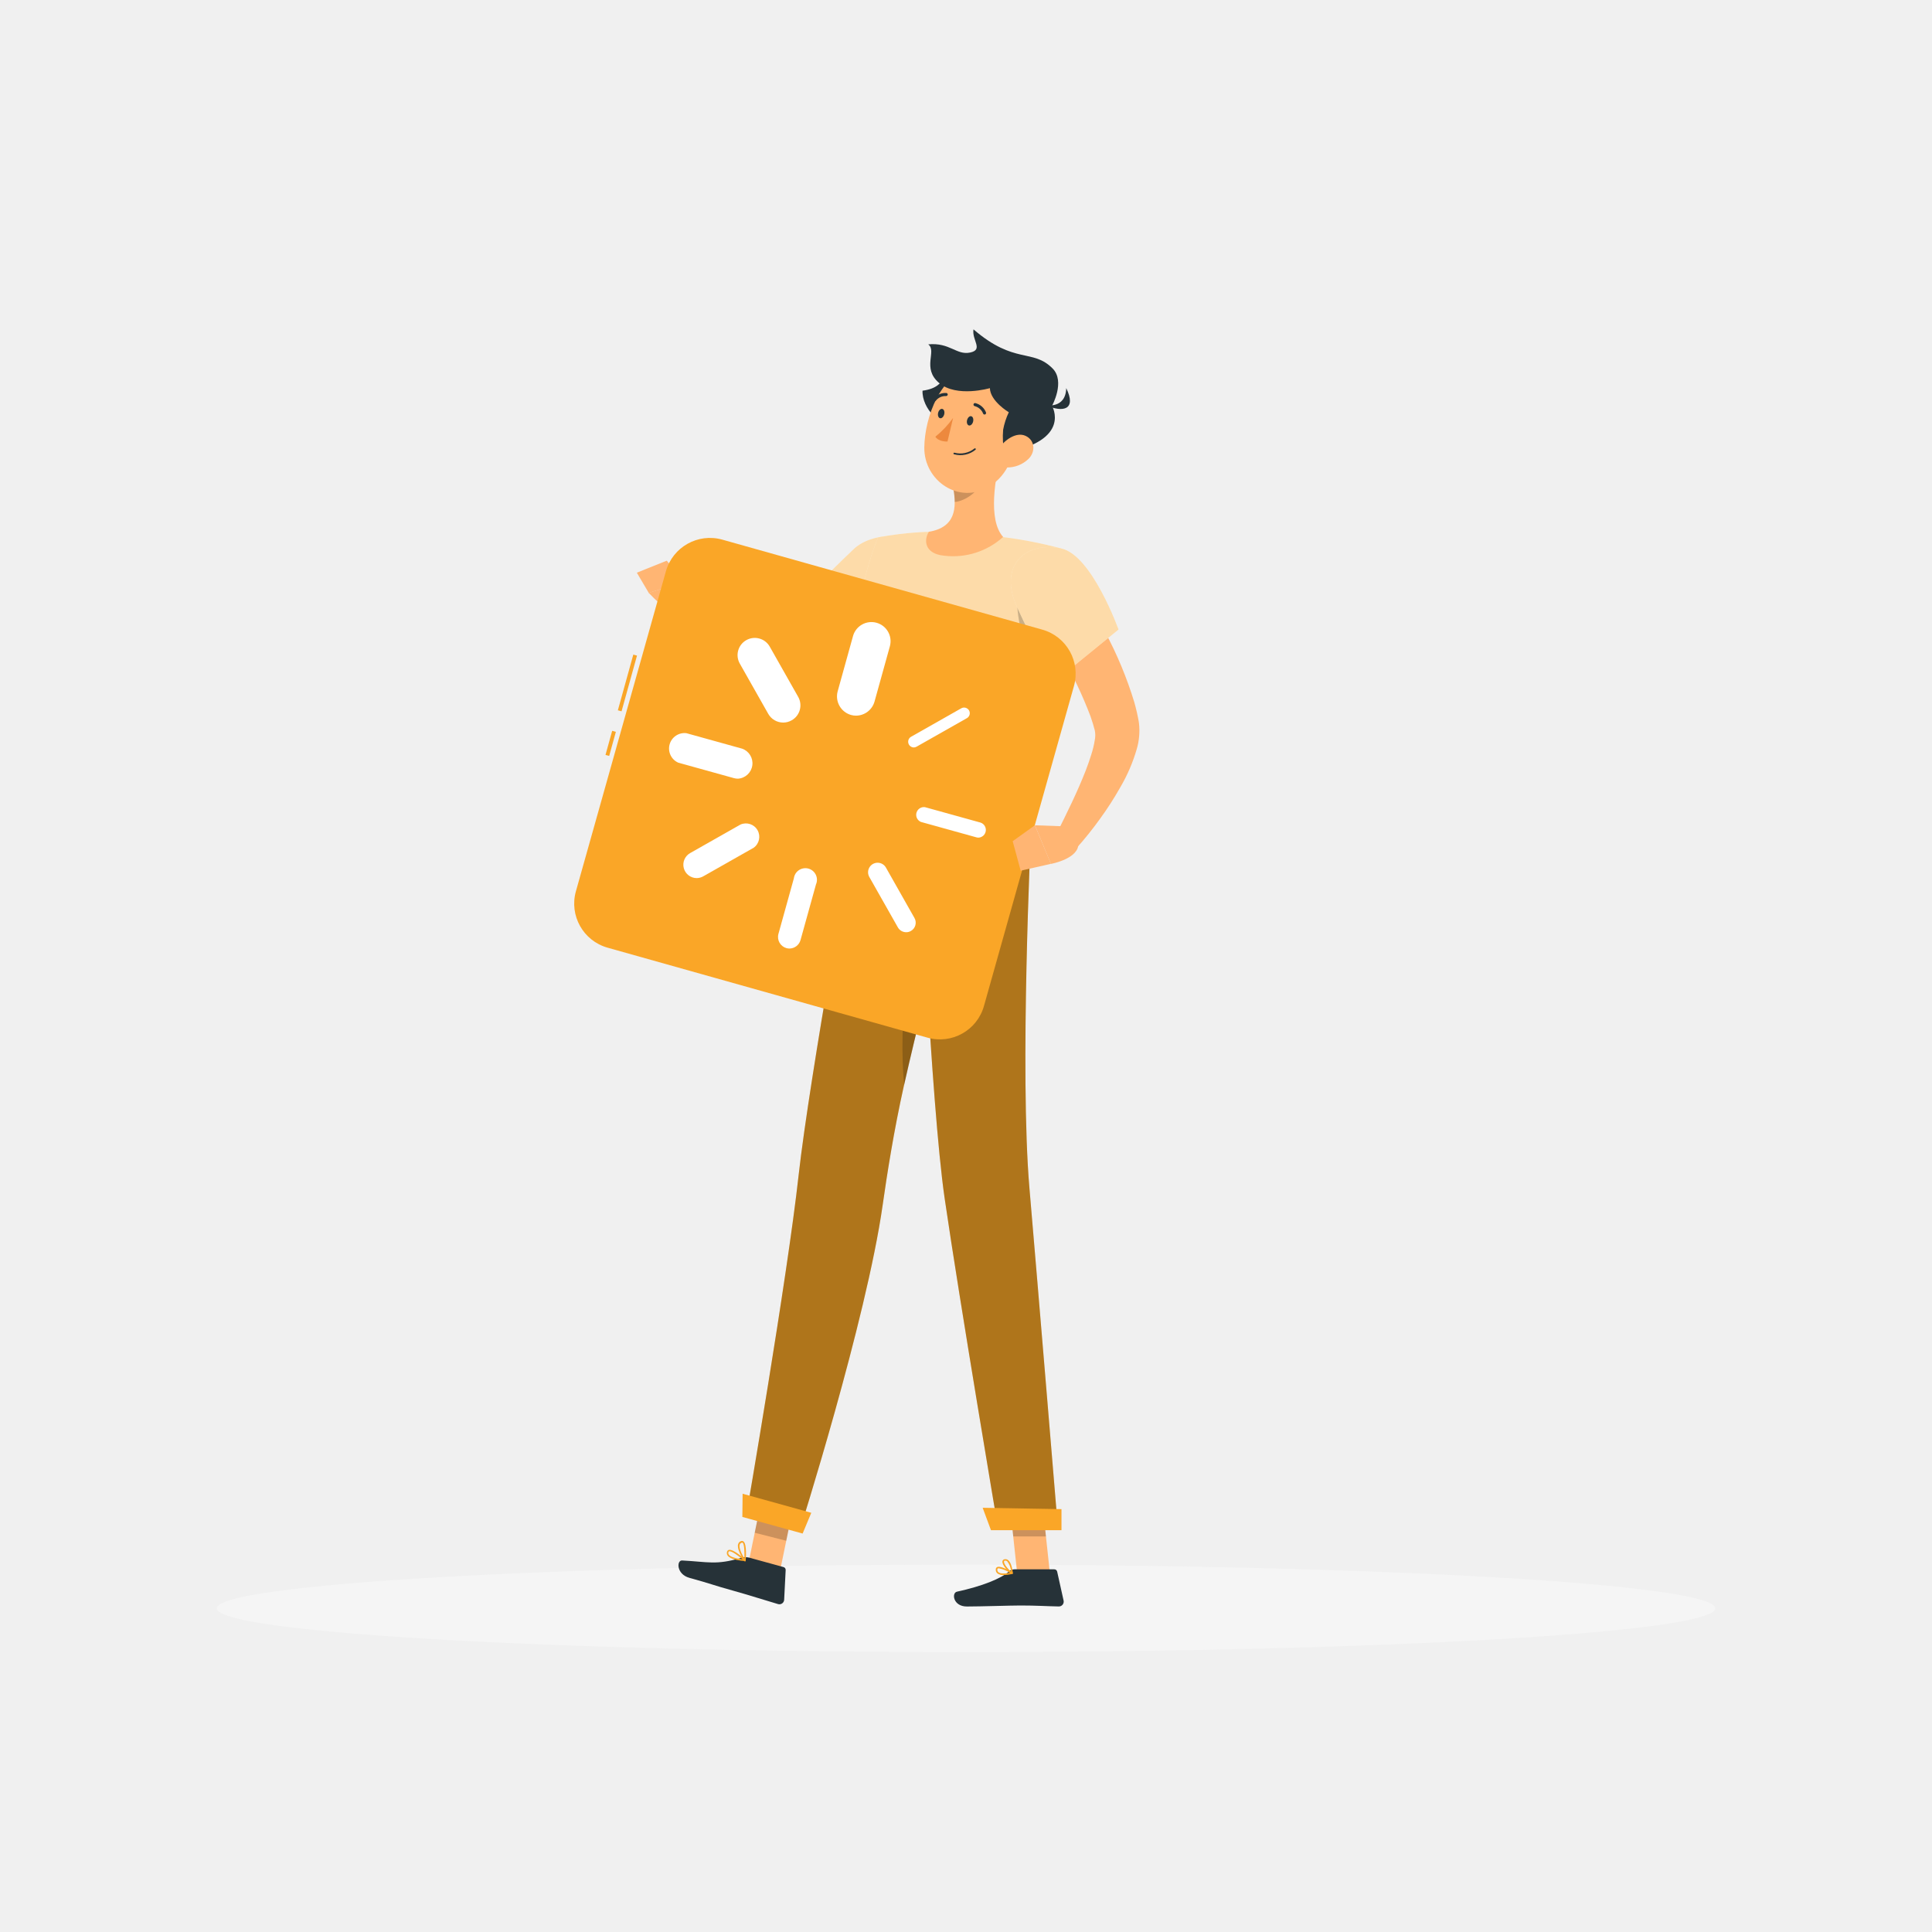
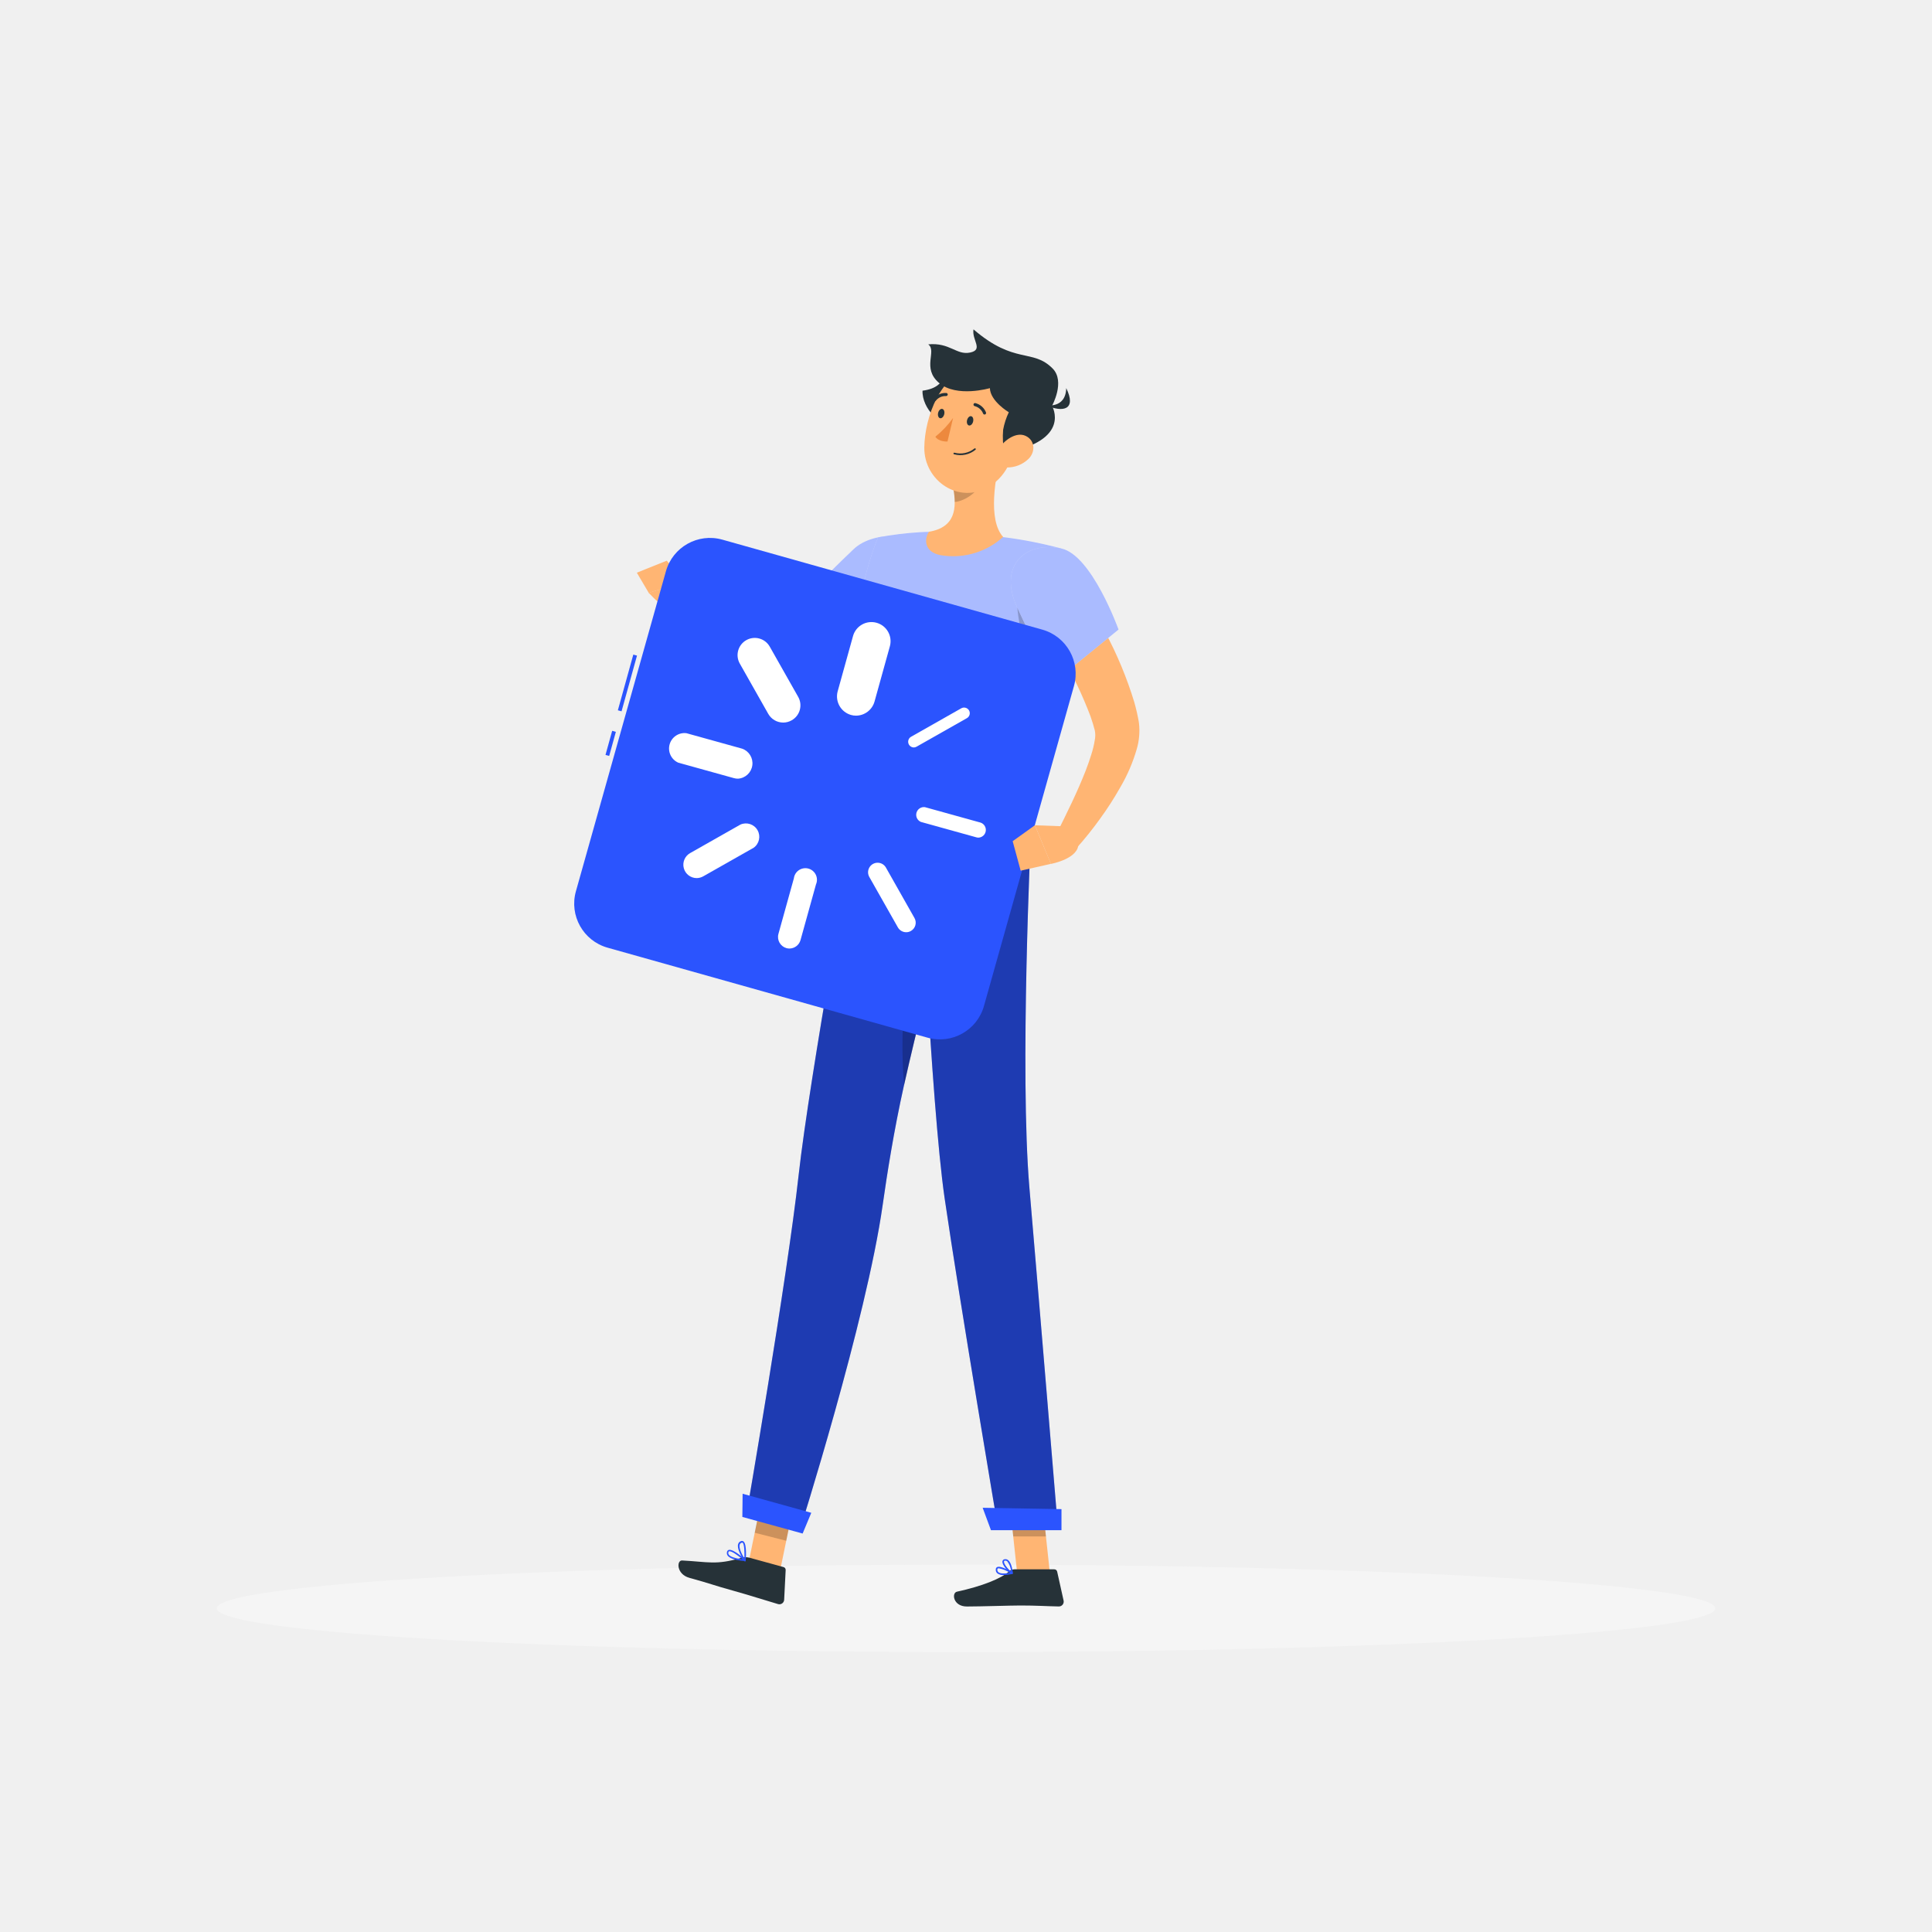
<svg xmlns="http://www.w3.org/2000/svg" viewBox="0 0 500 500">
-   <g id="freepik--Shadow--inject-5">
-     <ellipse id="freepik--path--inject-5" cx="250" cy="416.24" rx="193.89" ry="11.32" style="fill:#f5f5f5" />
+   <g id="freepik--Shadow--inject-73">
+     <ellipse id="freepik--path--inject-73" cx="250" cy="416.24" rx="193.89" ry="11.32" style="fill:#f5f5f5" />
  </g>
-   <g id="freepik--Character--inject-5">
+   <g id="freepik--Character--inject-73">
    <polygon points="201.78 407.02 193.74 404.38 197.71 385.06 205.75 387.7 201.78 407.02" style="fill:#ffb573" />
    <polygon points="271.71 407.12 263.24 407.12 261.14 387.53 269.6 387.53 271.71 407.12" style="fill:#ffb573" />
    <path d="M262.55,406.14h10.31a.75.75,0,0,1,.73.58l1.67,7.52a1.25,1.25,0,0,1-1.24,1.51c-3.32-.06-5.74-.25-9.92-.25-2.58,0-10.33.26-13.88.26s-4-3.51-2.57-3.83c6.52-1.42,11.44-3.39,13.52-5.27A2.11,2.11,0,0,1,262.55,406.14Z" style="fill:#263238" />
    <path d="M193.88,403.11l8.91,2.45a.75.75,0,0,1,.54.75l-.39,7.7a1.23,1.23,0,0,1-1.57,1.13c-3.2-.94-7.79-2.41-11.83-3.53-4.72-1.3-5.6-1.75-11.14-3.27-3.35-.93-3.35-4.57-1.86-4.49,6.77.36,8.75,1.23,15.2-.65A3.9,3.9,0,0,1,193.88,403.11Z" style="fill:#263238" />
    <path d="M235.56,150c-.54.7-.95,1.22-1.43,1.81s-.94,1.11-1.42,1.66c-1,1.09-2,2.15-3,3.19a77.11,77.11,0,0,1-6.4,6A52,52,0,0,1,207.61,172a28.7,28.7,0,0,1-4.87,1.25c-.42.06-.85.14-1.28.19l-1.31.12a13.76,13.76,0,0,1-1.66,0,15.62,15.62,0,0,1-1.63-.18,21.42,21.42,0,0,1-5.1-1.6,34.31,34.31,0,0,1-4.1-2.13,61.57,61.57,0,0,1-7.11-5,66.39,66.39,0,0,1-6.31-5.7l3.83-5.06c4.7,2.33,9.51,4.79,14.11,6.56,1.15.43,2.28.82,3.34,1.12a11.59,11.59,0,0,0,2.75.47,3.84,3.84,0,0,0,.39,0c.07,0,.06,0,.37-.08l.7-.12.72-.17c.47-.1,1-.3,1.45-.43s1-.35,1.48-.58a31.51,31.51,0,0,0,5.93-3.33,55.42,55.42,0,0,0,5.73-4.5c1.87-1.62,3.66-3.39,5.42-5.19.88-.9,1.74-1.83,2.57-2.77l1.24-1.41,1.14-1.34Z" style="fill:#ffb573" />
    <path d="M240.21,145.84c.62,8.06-17.54,24.52-17.54,24.52l-16.06-13.92s6.76-7.16,14.36-14.37C226.19,137.12,239.53,137.11,240.21,145.84Z" style="fill:#fff" />
-     <path d="M240.21,145.84c.62,8.06-17.54,24.52-17.54,24.52l-16.06-13.92s6.76-7.16,14.36-14.37C226.19,137.12,239.53,137.11,240.21,145.84Z" style="fill:#FAA627;opacity:0.4" />
+     <path d="M240.21,145.84c.62,8.06-17.54,24.52-17.54,24.52l-16.06-13.92s6.76-7.16,14.36-14.37C226.19,137.12,239.53,137.11,240.21,145.84Z" style="fill:#2B54FE;opacity:0.4" />
    <path d="M232,150c-7.46.68-12.23,6.68-14.32,13.31-.23.74-.43,1.5-.59,2.25l5.56,4.82s8.27-7.49,13.45-14.84C236.38,152.05,235.39,149.68,232,150Z" style="opacity:0.2" />
    <path d="M180,157.54l-2.75-7-9.38,2.88a45,45,0,0,0,6.72,5.85Z" style="fill:#ffb573" />
    <polygon points="172.55 145.11 164.81 148.21 167.9 153.44 177.28 150.56 172.55 145.11" style="fill:#ffb573" />
    <polygon points="197.71 385.07 195.32 396.67 203.48 398.75 205.75 387.71 197.71 385.07" style="opacity:0.2" />
    <polygon points="269.6 387.53 261.14 387.53 262.23 397.63 270.69 397.63 269.6 387.53" style="opacity:0.2" />
    <path d="M274.6,141.93a190.22,190.22,0,0,0-5.38,27.84c-.8,6.55-1.28,12.81-1.58,18.49-.7,13.3-.41,23.44-.81,26.87L221.68,212c-6.14-48.14,5.6-72.94,5.6-72.94a89,89,0,0,1,10.8-1.33q1.15-.08,2.34-.09A167.93,167.93,0,0,1,259.61,139c1.21.15,2.43.32,3.62.51C269.28,140.46,274.6,141.93,274.6,141.93Z" style="fill:#fff" />
-     <path d="M274.6,141.93a190.22,190.22,0,0,0-5.38,27.84c-.8,6.55-1.28,12.81-1.58,18.49-.7,13.3-.41,23.44-.81,26.87L221.68,212c-6.14-48.14,5.6-72.94,5.6-72.94a89,89,0,0,1,10.8-1.33q1.15-.08,2.34-.09A167.93,167.93,0,0,1,259.61,139c1.21.15,2.43.32,3.62.51C269.28,140.46,274.6,141.93,274.6,141.93Z" style="fill:#FAA627;opacity:0.4" />
+     <path d="M274.6,141.93a190.22,190.22,0,0,0-5.38,27.84c-.8,6.55-1.28,12.81-1.58,18.49-.7,13.3-.41,23.44-.81,26.87L221.68,212c-6.14-48.14,5.6-72.94,5.6-72.94a89,89,0,0,1,10.8-1.33q1.15-.08,2.34-.09A167.93,167.93,0,0,1,259.61,139c1.21.15,2.43.32,3.62.51C269.28,140.46,274.6,141.93,274.6,141.93Z" style="fill:#2B54FE;opacity:0.4" />
    <path d="M263.19,154.11a35.67,35.67,0,0,0,5.59,19.56c.13-1.28.28-2.59.44-3.9.6-4.93,1.38-10,2.41-15.18Z" style="opacity:0.2" />
    <path d="M259.22,117.22c-1.65,6.09-3.64,17.32.39,21.74a19.26,19.26,0,0,1-15.21,4.86c-5.3-.49-5.31-4.22-4-6.2,7-1.16,7.18-6.28,6.31-11.16Z" style="fill:#ffb573" />
    <path d="M254.13,121l-7.39,5.46a19.5,19.5,0,0,1,.35,3.45c2.66-.2,6.47-2.83,6.95-5.57A9.35,9.35,0,0,0,254.13,121Z" style="opacity:0.2" />
    <path d="M245.8,108.11c-2,2.83-7.25-2.38-7.05-7,7.6-1,4-6.57,10.9-5.14C255.39,97.1,248,105,245.8,108.11Z" style="fill:#263238" />
    <path d="M264.74,109.94c-2.54,8-3.62,12.82-8.78,16-7.76,4.72-16.85-1.53-16.75-10.13.09-7.74,4.24-19.53,13-20.76A11.45,11.45,0,0,1,264.74,109.94Z" style="fill:#ffb573" />
    <path d="M259.94,117.22a21.56,21.56,0,0,1-.33-6,18,18,0,0,1,1.47-4.53s-4.79-2.83-4.9-6.24c0,0-8.56,2.52-13.13-1.33s-.49-8.3-2.83-10c5.6-.54,7.3,2.86,10.84,2.12s.41-3.23.88-6c10.67,9.19,15.31,4.88,20.49,10.14,3.31,3.36-.17,9.66-.17,9.66S277.54,114,259.94,117.22Z" style="fill:#263238" />
    <path d="M270.56,104.85s5.24,1.08,5.38-4.41C278.64,106,275.26,106.87,270.56,104.85Z" style="fill:#263238" />
    <path d="M246.92,117.57h0a6.15,6.15,0,0,0,5.55-1.18.22.22,0,0,0,0-.31.22.22,0,0,0-.3,0,5.82,5.82,0,0,1-5.15,1.08.24.24,0,0,0-.27.16A.23.23,0,0,0,246.92,117.57Z" style="fill:#263238" />
    <path d="M266.16,118.78a7.94,7.94,0,0,1-5.68,2.2c-2.8-.08-3.37-2.78-1.9-5,1.33-2,4.38-4.33,6.86-3.17S268,117,266.16,118.78Z" style="fill:#ffb573" />
-     <path d="M193.08,392.5l13.81,3.8s17.3-54.53,21.55-84.48c1.13-7.95,2.87-19.11,5.52-31,3.36-15,7.56-31.21,11-43.91,3.64-13.38,6.4-22.84,6.4-22.84L221.68,212s-12.15,66.49-15,92.16C203.74,330.84,193.08,392.5,193.08,392.5Z" style="fill:#FAA627" />
+     <path d="M193.08,392.5l13.81,3.8s17.3-54.53,21.55-84.48c1.13-7.95,2.87-19.11,5.52-31,3.36-15,7.56-31.21,11-43.91,3.64-13.38,6.4-22.84,6.4-22.84L221.68,212s-12.15,66.49-15,92.16C203.74,330.84,193.08,392.5,193.08,392.5Z" style="fill:#2B54FE" />
    <path d="M193.08,392.5l13.81,3.8s17.3-54.53,21.55-84.48c1.13-7.95,2.87-19.11,5.52-31,3.36-15,7.56-31.21,11-43.91,3.64-13.38,6.4-22.84,6.4-22.84L221.68,212s-12.15,66.49-15,92.16C203.74,330.84,193.08,392.5,193.08,392.5Z" style="opacity:0.3" />
    <path d="M234,280.81c3.36-15,7.56-31.21,11-43.91l-3.08-6.64C234.52,239,232.54,266.09,234,280.81Z" style="opacity:0.2" />
-     <path d="M237.69,213.11s3.21,72.44,6.78,97c3.91,26.87,13.85,85.59,13.85,85.59h15.49s-5.12-61.79-7.39-88.17c-2.58-30,.41-92.37.41-92.37Z" style="fill:#FAA627" />
+     <path d="M237.69,213.11s3.21,72.44,6.78,97c3.91,26.87,13.85,85.59,13.85,85.59h15.49s-5.12-61.79-7.39-88.17c-2.58-30,.41-92.37.41-92.37Z" style="fill:#2B54FE" />
    <path d="M237.69,213.11s3.21,72.44,6.78,97c3.91,26.87,13.85,85.59,13.85,85.59h15.49s-5.12-61.79-7.39-88.17c-2.58-30,.41-92.37.41-92.37Z" style="opacity:0.3" />
-     <polygon points="256.46 396.01 274.71 396.01 274.71 390.56 254.31 390.21 256.46 396.01" style="fill:#FAA627" />
-     <polygon points="192.12 392.58 207.72 396.88 209.96 391.51 192.19 386.58 192.12 392.58" style="fill:#FAA627" />
+     <polygon points="256.46 396.01 274.71 396.01 274.71 390.56 254.31 390.21 256.46 396.01" style="fill:#2B54FE" />
+     <polygon points="192.12 392.58 207.72 396.88 209.96 391.51 192.19 386.58 192.12 392.58" style="fill:#2B54FE" />
    <path d="M251.84,109.11c-.16.66-.65,1.11-1.08,1s-.65-.73-.48-1.39.65-1.11,1.08-1S252,108.45,251.84,109.11Z" style="fill:#263238" />
    <path d="M244.36,107.23c-.17.66-.65,1.11-1.08,1s-.65-.73-.49-1.4.66-1.11,1.09-1S244.53,106.57,244.36,107.23Z" style="fill:#263238" />
    <path d="M246.66,108.16a24.38,24.38,0,0,1-4.59,4.86c.9,1.39,3.14,1.25,3.14,1.25Z" style="fill:#ed893e" />
    <path d="M254.77,107.28a.4.4,0,0,1-.34-.25,3.2,3.2,0,0,0-2.16-1.92.41.41,0,0,1-.33-.47.4.4,0,0,1,.47-.32,4,4,0,0,1,2.76,2.4.41.41,0,0,1-.21.53A.63.63,0,0,1,254.77,107.28Z" style="fill:#263238" />
    <path d="M241.8,103.85a.43.43,0,0,1-.23-.1.4.4,0,0,1,0-.56,4,4,0,0,1,3.35-1.49.41.41,0,0,1,.35.45.42.42,0,0,1-.45.35h0a3.16,3.16,0,0,0-2.63,1.2A.45.45,0,0,1,241.8,103.85Z" style="fill:#263238" />
-     <path d="M259.75,407.62a2.58,2.58,0,0,1-1.63-.43,1.2,1.2,0,0,1-.41-1.06.64.64,0,0,1,.34-.57c.94-.48,3.67,1.2,4,1.39a.2.2,0,0,1,.09.21.19.19,0,0,1-.15.16A10,10,0,0,1,259.75,407.62Zm-1.26-1.75a.67.67,0,0,0-.26.05c-.05,0-.11.08-.12.24a.81.81,0,0,0,.27.72c.46.39,1.57.45,3,.16A7.94,7.94,0,0,0,258.49,405.87Z" style="fill:#FAA627" />
-     <path d="M261.92,407.32a.16.16,0,0,1-.1,0c-.87-.48-2.57-2.33-2.39-3.27a.66.66,0,0,1,.64-.53,1.07,1.07,0,0,1,.85.26c1,.8,1.19,3.24,1.2,3.35a.21.21,0,0,1-.09.18A.23.23,0,0,1,261.92,407.32Zm-1.71-3.43h-.09c-.26,0-.28.15-.29.2-.11.56,1,2,1.84,2.62a4.83,4.83,0,0,0-1-2.65A.7.7,0,0,0,260.21,403.89Z" style="fill:#FAA627" />
-     <path d="M192.77,404h0c-1.39-.11-3.82-.43-4.49-1.47a1.12,1.12,0,0,1-.1-1,.63.63,0,0,1,.46-.42c1.13-.27,4,2.28,4.28,2.58a.21.21,0,0,1,.05.22A.19.19,0,0,1,192.77,404Zm-4-2.54h-.06a.24.24,0,0,0-.18.17.74.74,0,0,0,.06.68c.38.59,1.7,1,3.59,1.23C191,402.58,189.42,401.4,188.76,401.47Z" style="fill:#FAA627" />
-     <path d="M192.62,404l0,0c-.76-1.16-2-3.29-1.57-4.45a1.12,1.12,0,0,1,.76-.72.65.65,0,0,1,.62.11c.9.74.6,4.54.56,5a.2.2,0,0,1-.15.17A.19.19,0,0,1,192.62,404Zm-.43-4.74a.08.08,0,0,0,0,0,.23.23,0,0,0-.24,0,.75.75,0,0,0-.51.47c-.23.66.22,2,1.21,3.59C192.7,401.7,192.65,399.7,192.19,399.22Z" style="fill:#FAA627" />
+     <path d="M259.75,407.62a2.58,2.58,0,0,1-1.63-.43,1.2,1.2,0,0,1-.41-1.06.64.64,0,0,1,.34-.57c.94-.48,3.67,1.2,4,1.39a.2.2,0,0,1,.09.21.19.19,0,0,1-.15.16A10,10,0,0,1,259.75,407.62Zm-1.26-1.75a.67.67,0,0,0-.26.05c-.05,0-.11.08-.12.24a.81.81,0,0,0,.27.72c.46.39,1.57.45,3,.16A7.94,7.94,0,0,0,258.49,405.87Z" style="fill:#2B54FE" />
+     <path d="M261.92,407.32a.16.16,0,0,1-.1,0c-.87-.48-2.57-2.33-2.39-3.27a.66.66,0,0,1,.64-.53,1.07,1.07,0,0,1,.85.26c1,.8,1.19,3.24,1.2,3.35a.21.21,0,0,1-.09.18A.23.23,0,0,1,261.92,407.32Zm-1.71-3.43h-.09c-.26,0-.28.15-.29.2-.11.56,1,2,1.84,2.62a4.83,4.83,0,0,0-1-2.65A.7.7,0,0,0,260.21,403.89Z" style="fill:#2B54FE" />
+     <path d="M192.77,404h0c-1.39-.11-3.82-.43-4.49-1.47a1.12,1.12,0,0,1-.1-1,.63.63,0,0,1,.46-.42c1.13-.27,4,2.28,4.28,2.58a.21.21,0,0,1,.05.22A.19.19,0,0,1,192.77,404Zm-4-2.54h-.06a.24.24,0,0,0-.18.17.74.74,0,0,0,.06.68c.38.59,1.7,1,3.59,1.23C191,402.58,189.42,401.4,188.76,401.47Z" style="fill:#2B54FE" />
+     <path d="M192.62,404l0,0c-.76-1.16-2-3.29-1.57-4.45a1.12,1.12,0,0,1,.76-.72.65.65,0,0,1,.62.11c.9.74.6,4.54.56,5a.2.2,0,0,1-.15.17A.19.19,0,0,1,192.62,404Zm-.43-4.74a.08.08,0,0,0,0,0,.23.23,0,0,0-.24,0,.75.75,0,0,0-.51.47c-.23.66.22,2,1.21,3.59C192.7,401.7,192.65,399.7,192.19,399.22Z" style="fill:#2B54FE" />
    <path d="M275.85,146.8c1.95,2.75,3.61,5.41,5.31,8.18s3.25,5.57,4.77,8.44a100.63,100.63,0,0,1,7.64,18.36c.23.84.45,1.68.65,2.55.1.43.19.87.28,1.32l.13.66.06.34.08.54a17,17,0,0,1-.61,6.77,43.33,43.33,0,0,1-4.17,9.69,83.78,83.78,0,0,1-5.31,8.26,88.6,88.6,0,0,1-6.07,7.57l-5.2-3.65c2.71-5.43,5.47-11,7.59-16.46.53-1.36,1-2.72,1.41-4.05a24.54,24.54,0,0,0,.92-3.8,6.26,6.26,0,0,0,0-2.52s0,0,0,0l-.07-.23-.13-.47c-.08-.32-.17-.64-.28-1-.19-.64-.41-1.3-.64-1.95a108,108,0,0,0-7.54-15.84c-1.46-2.63-3-5.21-4.58-7.81s-3.24-5.18-4.81-7.59Z" style="fill:#ffb573" />
    <path d="M274.6,141.93c7.93,1.6,14.88,21,14.88,21l-16.55,13.48s-5.42-9.86-9.76-19.37C258.44,146.68,265,140,274.6,141.93Z" style="fill:#fff" />
-     <path d="M274.6,141.93c7.93,1.6,14.88,21,14.88,21l-16.55,13.48s-5.42-9.86-9.76-19.37C258.44,146.68,265,140,274.6,141.93Z" style="fill:#FAA627;opacity:0.4" />
-     <rect x="154.89" y="176.25" width="14.96" height="0.99" transform="translate(-51.33 285.98) rotate(-74.5)" style="fill:#FAA627" />
-     <rect x="154.81" y="191.89" width="6.47" height="0.99" transform="translate(-69.58 293.27) rotate(-74.5)" style="fill:#FAA627" />
-     <rect x="159.93" y="149.19" width="110" height="110" rx="11.87" transform="matrix(0.96, 0.27, -0.27, 0.96, 62.29, -49.95)" style="fill:#FAA627" />
+     <path d="M274.6,141.93c7.93,1.6,14.88,21,14.88,21l-16.55,13.48s-5.42-9.86-9.76-19.37C258.44,146.68,265,140,274.6,141.93Z" style="fill:#2B54FE;opacity:0.4" />
+     <rect x="154.89" y="176.25" width="14.96" height="0.99" transform="translate(-51.33 285.98) rotate(-74.5)" style="fill:#2B54FE" />
+     <rect x="154.81" y="191.89" width="6.47" height="0.99" transform="translate(-69.58 293.27) rotate(-74.5)" style="fill:#2B54FE" />
+     <rect x="159.93" y="149.19" width="110" height="110" rx="11.87" transform="matrix(0.96, 0.27, -0.27, 0.96, 62.29, -49.95)" style="fill:#2B54FE" />
    <path d="M221.55,185.21a4.66,4.66,0,0,1-1.32-.18,5,5,0,0,1-3.45-6.08l4-14.41a4.95,4.95,0,0,1,9.54,2.64l-4,14.41A5,5,0,0,1,221.55,185.21Z" style="fill:#fff" />
    <path d="M204.32,245.48a2.76,2.76,0,0,1-.8-.11,3,3,0,0,1-2.07-3.65l4-14.4a3,3,0,1,1,5.72,1.58l-4,14.4A3,3,0,0,1,204.32,245.48Z" style="fill:#fff" />
    <path d="M236.53,193.44a1.48,1.48,0,0,1-.74-2.77l13-7.37a1.49,1.49,0,0,1,2,.56,1.47,1.47,0,0,1-.56,2l-13,7.37A1.53,1.53,0,0,1,236.53,193.44Z" style="fill:#fff" />
    <path d="M180.33,227.25a3.46,3.46,0,0,1-1.71-6.48l13-7.37a3.47,3.47,0,0,1,3.42,6l-13,7.37A3.52,3.52,0,0,1,180.33,227.25Z" style="fill:#fff" />
    <path d="M253.25,216.78a2,2,0,0,1-.53-.07l-14.4-4a2,2,0,0,1,1.05-3.82l14.41,4a2,2,0,0,1-.53,3.89Z" style="fill:#fff" />
    <path d="M191,201.52a3.91,3.91,0,0,1-1.06-.14l-14.4-4a4,4,0,0,1,2.11-7.63l14.4,4a4,4,0,0,1-1.05,7.77Z" style="fill:#fff" />
    <path d="M234.52,241.26a2.48,2.48,0,0,1-2.15-1.25L225,227a2.47,2.47,0,1,1,4.3-2.43l7.36,13a2.46,2.46,0,0,1-.93,3.37A2.42,2.42,0,0,1,234.52,241.26Z" style="fill:#fff" />
    <path d="M202.7,187a4.45,4.45,0,0,1-3.88-2.26l-7.36-13a4.45,4.45,0,1,1,7.75-4.39l7.36,13a4.44,4.44,0,0,1-1.68,6.06A4.36,4.36,0,0,1,202.7,187Z" style="fill:#fff" />
    <path d="M276.41,213.89l-8.58-.31,4.15,10s7.37-1.36,7.09-5.34Z" style="fill:#ffb573" />
    <polygon points="262.08 217.7 264.15 225.33 271.99 223.56 267.83 213.58 262.08 217.7" style="fill:#ffb573" />
  </g>
</svg>
